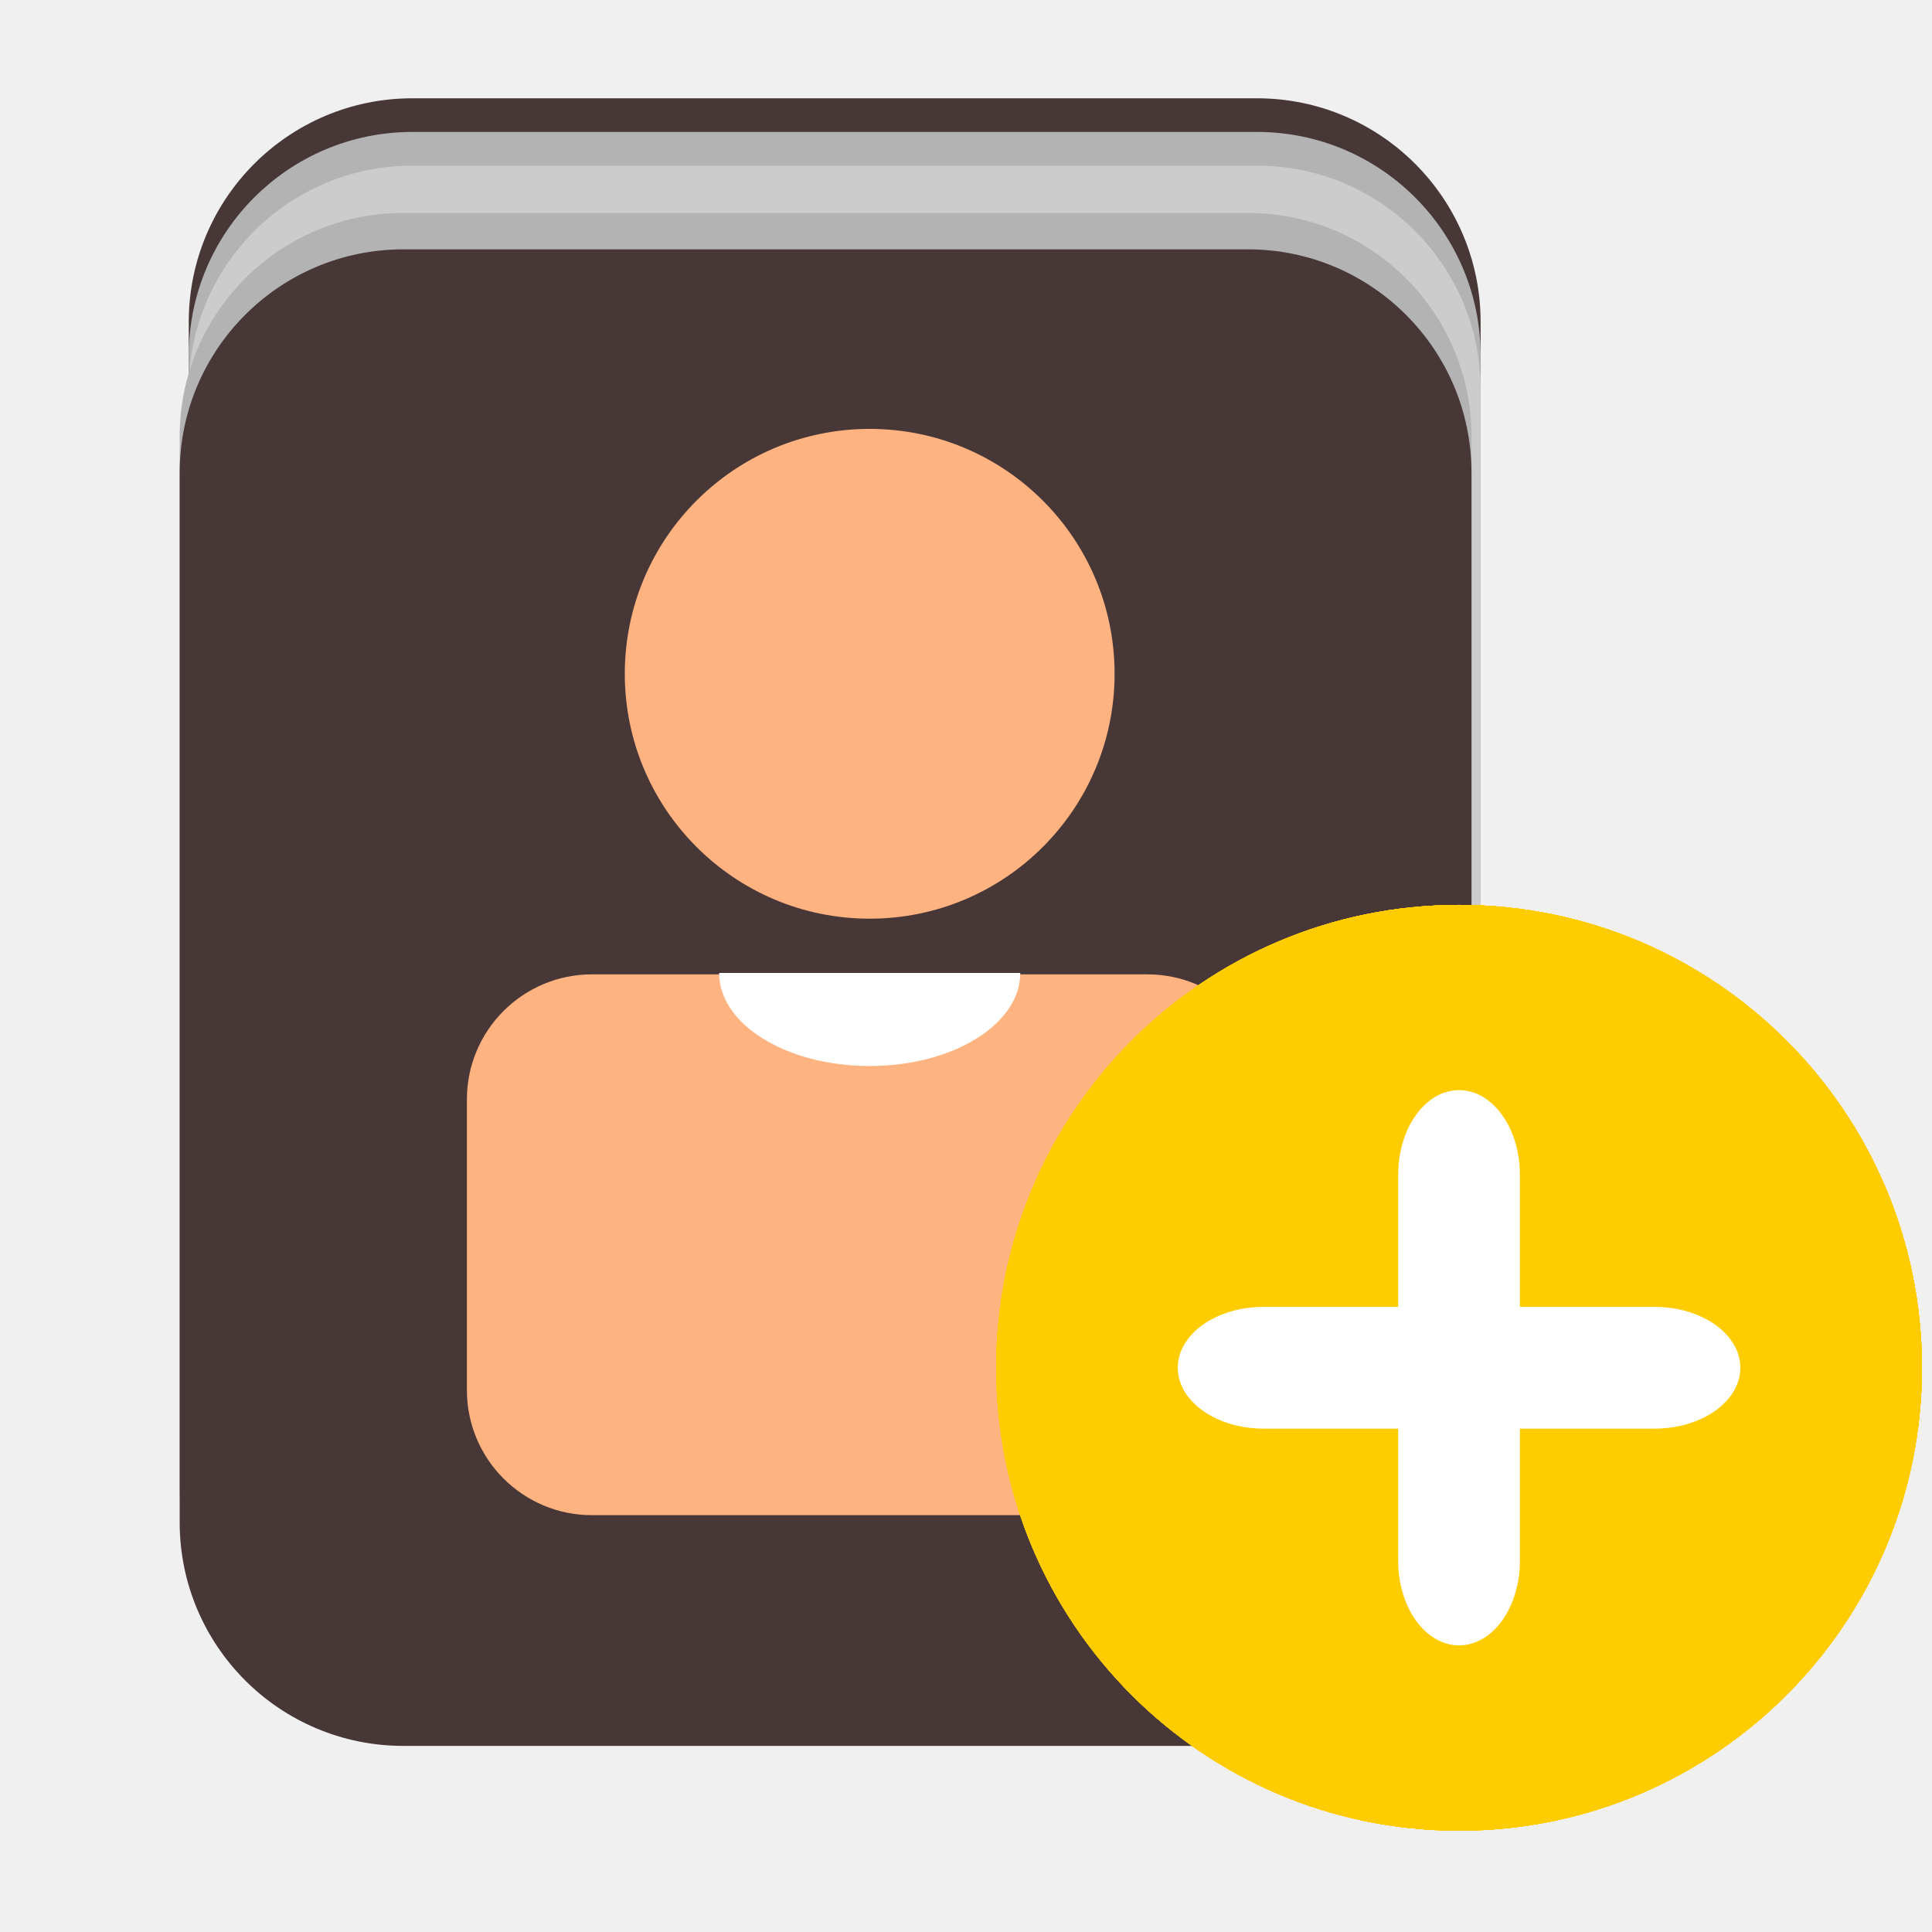
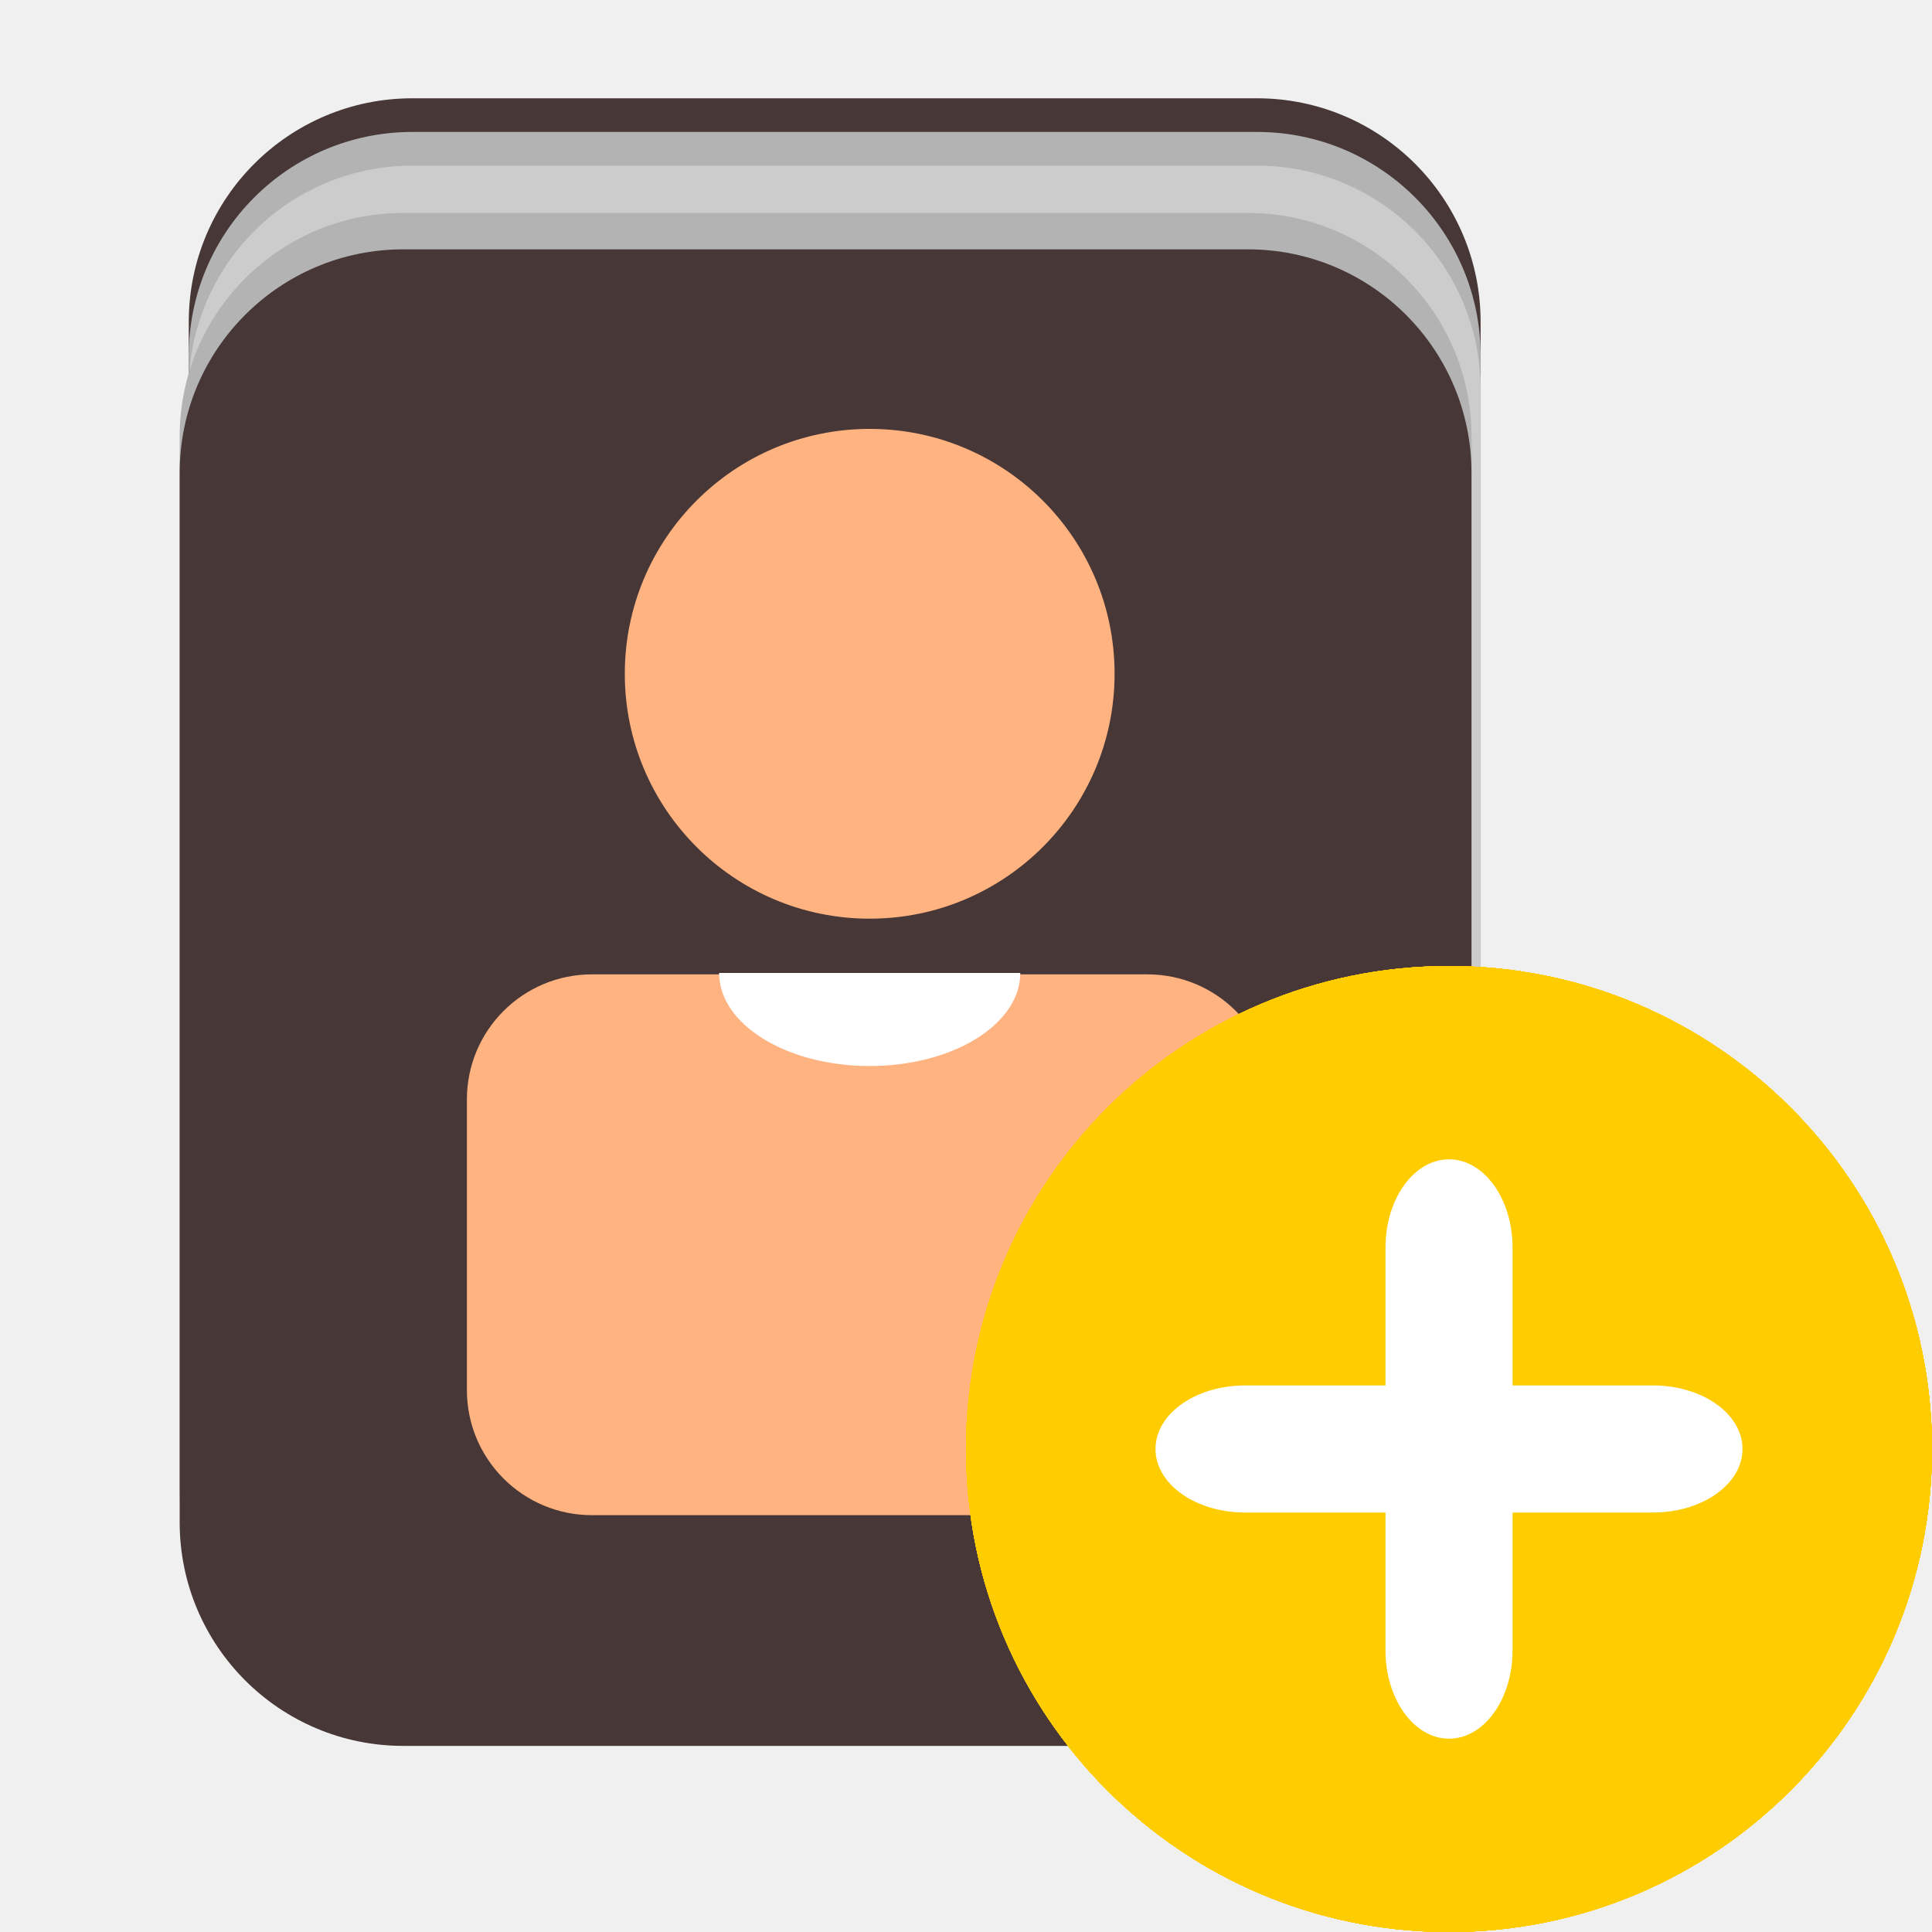
<svg xmlns="http://www.w3.org/2000/svg" width="48" height="48" id="svg2" version="1.1">
  <defs id="defs4" />
  <g id="layer1" transform="translate(0,-1004.362)">
-     <path style="fill:#ffcc00;stroke:none" id="path2985" d="m 39.648,26.661 c 0,10.391 -8.423,18.814 -18.814,18.814 -10.391,0 -18.814,-8.423 -18.814,-18.814 0,-10.391 8.423,-18.814 18.814,-18.814 10.391,0 18.814,8.423 18.814,18.814 z" transform="matrix(0.611244,0,0,0.611244,23.5151,1022.048)" />
-     <rect style="fill:#ffffff;stroke:none" id="rect2987" width="3.025" height="13.795" x="34.737" y="1031.447" ry="2.103" />
-     <rect ry="2.131" y="-43.238" x="1036.832" height="13.976" width="3.025" id="rect2989" style="fill:#ffffff;stroke:none" transform="matrix(0,1,-1,0,0,0)" />
-     <path style="fill:#ffcc00;stroke:none" id="path2985-1" d="m 39.648,26.661 c 0,10.391 -8.423,18.814 -18.814,18.814 -10.391,0 -18.814,-8.423 -18.814,-18.814 0,-10.391 8.423,-18.814 18.814,-18.814 10.391,0 18.814,8.423 18.814,18.814 z" transform="matrix(0.611244,0,0,0.611244,23.5151,1022.048)" />
-     <rect style="fill:#ffffff;stroke:none" id="rect2987-4" width="3.025" height="13.795" x="34.737" y="1031.447" ry="2.103" />
-     <rect ry="2.131" y="-43.238" x="1036.831" height="13.976" width="3.025" id="rect2989-9" style="fill:#ffffff;stroke:none" transform="matrix(0,1,-1,0,0,0)" />
+     <path style="fill:#ffcc00;stroke:none" id="path2985" d="m 39.648,26.661 a 18.814,18.814 0 1 1 -37.628,0 18.814,18.814 0 1 1 37.628,0 z" transform="matrix(0.6378198,0,0,0.6378095,22.71141,1023.358)" />
+     <rect style="fill:#ffffff;stroke:none" id="rect2987" width="3.157" height="14.394" x="34.422" y="1033.165" ry="2.194" />
+     <rect ry="2.223" y="-43.292" x="1038.784" height="14.584" width="3.157" id="rect2989" style="fill:#ffffff;stroke:none" transform="matrix(0,1,-1,0,0,0)" />
+     <path style="fill:#ffcc00;stroke:none" id="path2985-1" d="m 39.648,26.661 a 18.814,18.814 0 1 1 -37.628,0 18.814,18.814 0 1 1 37.628,0 z" transform="matrix(0.6378198,0,0,0.6378095,22.71141,1023.358)" />
+     <rect style="fill:#ffffff;stroke:none" id="rect2987-4" width="3.157" height="14.394" x="34.422" y="1033.165" ry="2.194" />
+     <rect ry="2.223" y="-43.292" x="1038.784" height="14.584" width="3.157" id="rect2989-9" style="fill:#ffffff;stroke:none" transform="matrix(0,1,-1,0,0,0)" />
    <rect style="fill:#483737;stroke:none" id="rect3008" width="32.095" height="37.181" x="4.69" y="1006.804" ry="5.555" />
    <rect ry="5.555" y="1007.64" x="4.69" height="37.181" width="32.095" id="rect3010" style="fill:#b3b3b3;stroke:none" />
    <rect style="fill:#cccccc;stroke:none" id="rect3012" width="32.095" height="37.181" x="4.69" y="1008.477" ry="5.555" />
    <rect ry="5.555" y="1009.652" x="4.464" height="37.181" width="32.095" id="rect3014" style="fill:#b3b3b3;stroke:none" />
    <rect style="fill:#483737;stroke:none" id="rect3008-4" width="32.095" height="37.181" x="4.464" y="1010.557" ry="5.555" />
-     <path transform="matrix(0.611244,0,0,0.611244,23.5151,1022.048)" d="m 39.648,26.661 c 0,10.391 -8.423,18.814 -18.814,18.814 -10.391,0 -18.814,-8.423 -18.814,-18.814 0,-10.391 8.423,-18.814 18.814,-18.814 10.391,0 18.814,8.423 18.814,18.814 z" id="path3128" style="fill:#ffcc00;stroke:none" />
-     <rect ry="2.103" y="1031.447" x="34.737" height="13.795" width="3.025" id="rect3130" style="fill:#ffffff;stroke:none" />
-     <rect transform="matrix(0,1,-1,0,0,0)" style="fill:#ffffff;stroke:none" id="rect3132" width="3.025" height="13.976" x="1036.832" y="-43.238" ry="2.131" />
-     <path transform="matrix(0.611244,0,0,0.611244,23.5151,1022.048)" d="m 39.648,26.661 c 0,10.391 -8.423,18.814 -18.814,18.814 -10.391,0 -18.814,-8.423 -18.814,-18.814 0,-10.391 8.423,-18.814 18.814,-18.814 10.391,0 18.814,8.423 18.814,18.814 z" id="path3134" style="fill:#ffcc00;stroke:none" />
-     <rect ry="2.103" y="1031.447" x="34.737" height="13.795" width="3.025" id="rect3136" style="fill:#ffffff;stroke:none" />
-     <rect transform="matrix(0,1,-1,0,0,0)" style="fill:#ffffff;stroke:none" id="rect3138" width="3.025" height="13.976" x="1036.831" y="-43.238" ry="2.131" />
+     <path transform="matrix(0.6378198,0,0,0.6378095,22.71141,1023.358)" d="m 39.648,26.661 a 18.814,18.814 0 1 1 -37.628,0 18.814,18.814 0 1 1 37.628,0 z" id="path3128" style="fill:#ffcc00;stroke:none" />
+     <rect ry="2.194" y="1033.165" x="34.422" height="14.394" width="3.157" id="rect3130" style="fill:#ffffff;stroke:none" />
+     <rect transform="matrix(0,1,-1,0,0,0)" style="fill:#ffffff;stroke:none" id="rect3132" width="3.157" height="14.584" x="1038.784" y="-43.292" ry="2.223" />
+     <path transform="matrix(0.6378198,0,0,0.6378095,22.71141,1023.358)" d="m 39.648,26.661 a 18.814,18.814 0 1 1 -37.628,0 18.814,18.814 0 1 1 37.628,0 z" id="path3134" style="fill:#ffcc00;stroke:none" />
+     <rect ry="2.194" y="1033.165" x="34.422" height="14.394" width="3.157" id="rect3136" style="fill:#ffffff;stroke:none" />
+     <rect transform="matrix(0,1,-1,0,0,0)" style="fill:#ffffff;stroke:none" id="rect3138" width="3.157" height="14.584" x="1038.784" y="-43.292" ry="2.223" />
    <path style="fill:#ffb380;fill-opacity:1;stroke:none" id="path2985-4-6" d="m 37.502,21.862 a 13.132,13.132 0 1 1 -26.264,0 13.132,13.132 0 1 1 26.264,0 z" transform="matrix(0.4633122,0,0,0.4633122,10.31626,1010.973)" />
    <rect style="fill:#ffb380;fill-opacity:1;stroke:none" id="rect2987-9-6" width="20.014" height="13.436" x="11.6" y="1028.57" ry="3.107" />
    <path style="fill:#ffffff;fill-opacity:1;stroke:none" id="path2989-7" d="m -3.584,18.625 a 6.645,4.107 0 1 1 -13.291,0 l 6.645,0 z" transform="matrix(0.562984,0,0,0.562984,27.36619,1018.049)" />
  </g>
  <g id="layer2">
-     <path style="fill:#ffcc00;stroke:none" id="path2985-7" d="m 39.648,26.661 a 18.814,18.814 0 1 1 -37.628,0 18.814,18.814 0 1 1 37.628,0 z" transform="matrix(0.611244,0,0,0.611244,23.5151,17.68591)" />
-     <rect style="fill:#ffffff;stroke:none" id="rect2987-1" width="3.025" height="13.795" x="34.737" y="27.085" ry="2.103" />
-     <rect ry="2.131" y="-43.238" x="32.469" height="13.976" width="3.025" id="rect2989-2" style="fill:#ffffff;stroke:none" transform="matrix(0,1,-1,0,0,0)" />
-     <path style="fill:#ffcc00;stroke:none" id="path2985-1-5" d="m 39.648,26.661 a 18.814,18.814 0 1 1 -37.628,0 18.814,18.814 0 1 1 37.628,0 z" transform="matrix(0.611244,0,0,0.611244,23.5151,17.68571)" />
-     <rect style="fill:#ffffff;stroke:none" id="rect2987-4-9" width="3.025" height="13.795" x="34.737" y="27.084" ry="2.103" />
-     <rect ry="2.131" y="-43.238" x="32.469" height="13.976" width="3.025" id="rect2989-9-4" style="fill:#ffffff;stroke:none" transform="matrix(0,1,-1,0,0,0)" />
-     <path transform="matrix(0.611244,0,0,0.611244,23.5151,17.68591)" d="m 39.648,26.661 a 18.814,18.814 0 1 1 -37.628,0 18.814,18.814 0 1 1 37.628,0 z" id="path3140" style="fill:#ffcc00;stroke:none" />
-     <rect ry="2.103" y="27.085" x="34.737" height="13.795" width="3.025" id="rect3142" style="fill:#ffffff;stroke:none" />
-     <rect transform="matrix(0,1,-1,0,0,0)" style="fill:#ffffff;stroke:none" id="rect3144" width="3.025" height="13.976" x="32.469" y="-43.238" ry="2.131" />
-     <path transform="matrix(0.611244,0,0,0.611244,23.5151,17.68571)" d="m 39.648,26.661 a 18.814,18.814 0 1 1 -37.628,0 18.814,18.814 0 1 1 37.628,0 z" id="path3146" style="fill:#ffcc00;stroke:none" />
-     <rect ry="2.103" y="27.084" x="34.737" height="13.795" width="3.025" id="rect3148" style="fill:#ffffff;stroke:none" />
-     <rect transform="matrix(0,1,-1,0,0,0)" style="fill:#ffffff;stroke:none" id="rect3150" width="3.025" height="13.976" x="32.469" y="-43.238" ry="2.131" />
+     <path style="fill:#ffcc00;stroke:none" id="path2985-7" d="m 39.648,26.661 a 18.814,18.814 0 1 1 -37.628,0 18.814,18.814 0 1 1 37.628,0 z" transform="matrix(0.6378198,0,0,0.6378095,22.71141,18.99572)" />
+     <rect style="fill:#ffffff;stroke:none" id="rect2987-1" width="3.157" height="14.394" x="34.422" y="28.803" ry="2.194" />
+     <rect ry="2.223" y="-43.292" x="34.422" height="14.584" width="3.157" id="rect2989-2" style="fill:#ffffff;stroke:none" transform="matrix(0,1,-1,0,0,0)" />
+     <path style="fill:#ffcc00;stroke:none" id="path2985-1-5" d="m 39.648,26.661 a 18.814,18.814 0 1 1 -37.628,0 18.814,18.814 0 1 1 37.628,0 z" transform="matrix(0.6378198,0,0,0.6378095,22.71141,18.99551)" />
+     <rect style="fill:#ffffff;stroke:none" id="rect2987-4-9" width="3.157" height="14.394" x="34.422" y="28.803" ry="2.194" />
+     <rect ry="2.223" y="-43.292" x="34.421" height="14.584" width="3.157" id="rect2989-9-4" style="fill:#ffffff;stroke:none" transform="matrix(0,1,-1,0,0,0)" />
+     <path transform="matrix(0.6378198,0,0,0.6378095,22.71141,18.99572)" d="m 39.648,26.661 a 18.814,18.814 0 1 1 -37.628,0 18.814,18.814 0 1 1 37.628,0 z" id="path3140" style="fill:#ffcc00;stroke:none" />
+     <rect ry="2.194" y="28.803" x="34.422" height="14.394" width="3.157" id="rect3142" style="fill:#ffffff;stroke:none" />
+     <rect transform="matrix(0,1,-1,0,0,0)" style="fill:#ffffff;stroke:none" id="rect3144" width="3.157" height="14.584" x="34.422" y="-43.292" ry="2.223" />
+     <path transform="matrix(0.6378198,0,0,0.6378095,22.71141,18.99551)" d="m 39.648,26.661 a 18.814,18.814 0 1 1 -37.628,0 18.814,18.814 0 1 1 37.628,0 z" id="path3146" style="fill:#ffcc00;stroke:none" />
+     <rect ry="2.194" y="28.803" x="34.422" height="14.394" width="3.157" id="rect3148" style="fill:#ffffff;stroke:none" />
+     <rect transform="matrix(0,1,-1,0,0,0)" style="fill:#ffffff;stroke:none" id="rect3150" width="3.157" height="14.584" x="34.421" y="-43.292" ry="2.223" />
  </g>
</svg>
